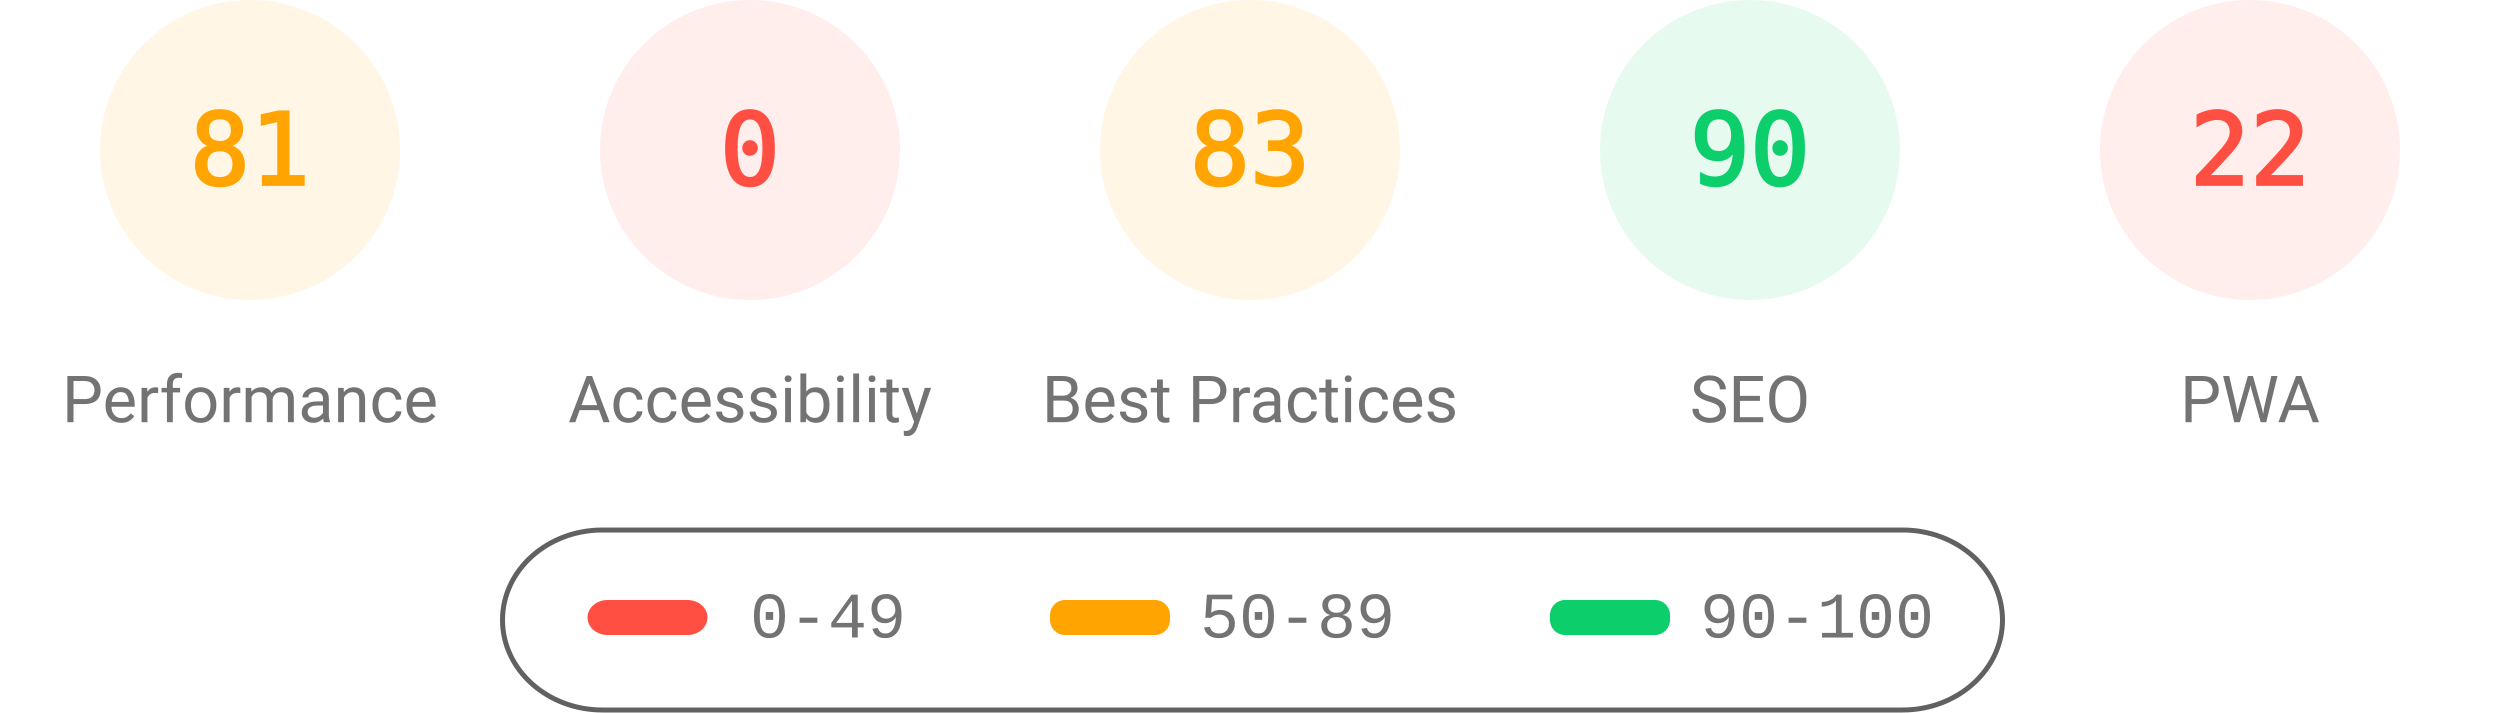
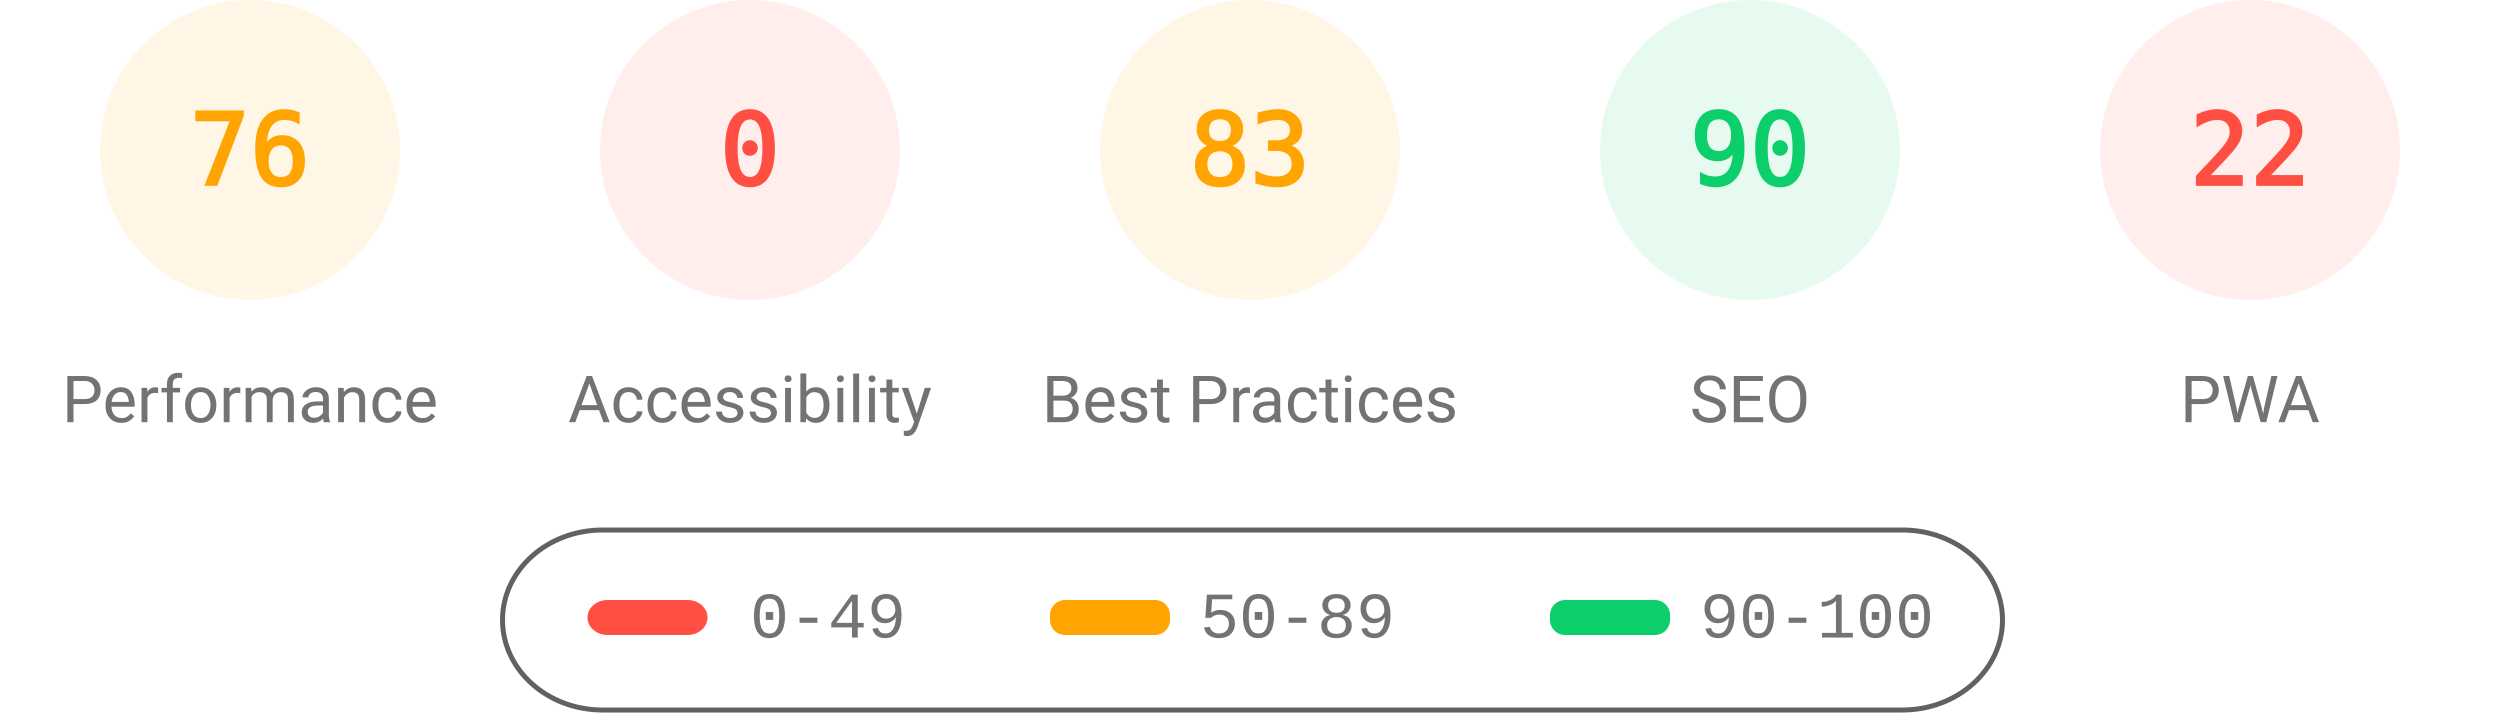
<svg xmlns="http://www.w3.org/2000/svg" fill="none" width="1000" height="285">
  <style>.gauge-base{opacity:.1}.gauge-arc{fill:none;animation-delay:250ms;stroke-linecap:round;transform:rotate(-90deg);transform-origin:100px 60px;animation:load-gauge 1s ease forwards}.guage-text{font-size:40px;font-family:monospace;text-align:center}.guage-red{color:#ff4e42;fill:#ff4e42;stroke:#ff4e42}.guage-orange{color:#ffa400;fill:#ffa400;stroke:#ffa400}.guage-green{color:#0cce6b;fill:#0cce6b;stroke:#0cce6b}.guage-undefined{color:#5c5c5c;fill:#5c5c5c;stroke:#5c5c5c}.guage-title{color:#737373;fill:#737373;stroke:none;font-size:26px;line-height:26px;font-family:Roboto,Halvetica,Arial,sans-serif}@keyframes load-gauge{from{stroke-dasharray:0 352.858}}</style>
  <svg class="guage-div guage-perf guage-orange" viewBox="0 0 200 200" width="200" height="200">
    <circle class="gauge-base" r="56" cx="100" cy="60" stroke-width="8" />
-     <circle class="gauge-arc guage-arc-1" r="56" cx="100" cy="60" stroke-width="8" style="stroke-dasharray:285.005,351.858" />
-     <text class="guage-text" x="100" y="60" alignment-baseline="central" dominant-baseline="central" text-anchor="middle">81</text>
+     <circle class="gauge-arc guage-arc-1" r="56" cx="100" cy="60" stroke-width="8" style="stroke-dasharray:267.412,351.858" />
+     <text class="guage-text" x="100" y="60" alignment-baseline="central" dominant-baseline="central" text-anchor="middle">76</text>
    <text class="guage-title" x="100" y="160" alignment-baseline="central" dominant-baseline="central" text-anchor="middle">Performance</text>
  </svg>
  <svg class="guage-div guage-acc guage-red" viewBox="0 0 200 200" width="200" height="200" x="200">
    <circle class="gauge-base" r="56" cx="100" cy="60" stroke-width="8" />
    <circle class="gauge-arc guage-arc-2" r="56" cx="100" cy="60" stroke-width="8" style="stroke-dasharray:0,351.858" />
    <text class="guage-text" x="100" y="60" alignment-baseline="central" dominant-baseline="central" text-anchor="middle">0</text>
    <text class="guage-title" x="100" y="160" alignment-baseline="central" dominant-baseline="central" text-anchor="middle">Accessibility</text>
  </svg>
  <svg class="guage-div guage-best guage-orange" viewBox="0 0 200 200" width="200" height="200" x="400">
    <circle class="gauge-base" r="56" cx="100" cy="60" stroke-width="8" />
    <circle class="gauge-arc guage-arc-3" r="56" cx="100" cy="60" stroke-width="8" style="stroke-dasharray:292.042,351.858" />
    <text class="guage-text" x="100" y="60" alignment-baseline="central" dominant-baseline="central" text-anchor="middle">83</text>
    <text class="guage-title" x="100" y="160" alignment-baseline="central" dominant-baseline="central" text-anchor="middle">Best Practices</text>
  </svg>
  <svg class="guage-div guage-seo guage-green" viewBox="0 0 200 200" width="200" height="200" x="600">
    <circle class="gauge-base" r="56" cx="100" cy="60" stroke-width="8" />
    <circle class="gauge-arc guage-arc-4" r="56" cx="100" cy="60" stroke-width="8" style="stroke-dasharray:316.672,351.858" />
    <text class="guage-text" x="100" y="60" alignment-baseline="central" dominant-baseline="central" text-anchor="middle">90</text>
    <text class="guage-title" x="100" y="160" alignment-baseline="central" dominant-baseline="central" text-anchor="middle">SEO</text>
  </svg>
  <svg class="guage-div guage-pwa guage-red" viewBox="0 0 200 200" width="200" height="200" x="800">
    <circle class="gauge-base" r="56" cx="100" cy="60" stroke-width="8" />
    <circle class="gauge-arc guage-arc-4" r="56" cx="100" cy="60" stroke-width="8" style="stroke-dasharray:77.409,351.858" />
    <text class="guage-text" x="100" y="60" alignment-baseline="central" dominant-baseline="central" text-anchor="middle">22</text>
    <text class="guage-title" x="100" y="160" alignment-baseline="central" dominant-baseline="central" text-anchor="middle">PWA</text>
  </svg>
  <svg width="604" height="76" x="200" y="210">
    <path fill="none" id="canvas_background" d="M-1-1h604v80H-1z" />
    <rect fill-opacity="0" stroke="#616161" stroke-width="2" rx="40" id="svg_2" height="72" width="600" y="2" x="1" fill="#000" />
    <rect stroke="#000" rx="8" id="svg_3" height="14" width="48" y="30" x="35" stroke-opacity="null" stroke-width="0" fill="#ff4e42" />
    <rect stroke="#000" rx="6" id="svg_4" height="14" width="48" y="30" x="220" stroke-opacity="null" stroke-width="0" fill="#ffa400" />
    <rect stroke="#000" rx="6" id="svg_5" height="14" width="48" y="30" x="420" stroke-opacity="null" stroke-width="0" fill="#0cce6b" />
    <text xml:space="preserve" text-anchor="start" font-family="'Courier New', Courier, monospace" font-size="26" id="svg_6" y="45" x="100" stroke-opacity="null" stroke-width="0" stroke="#000" fill="#737373">0-49</text>
    <text xml:space="preserve" text-anchor="start" font-family="'Courier New', Courier, monospace" font-size="26" id="svg_7" y="45" x="280" stroke-opacity="null" stroke-width="0" stroke="#000" fill="#737373">50-89</text>
    <text xml:space="preserve" text-anchor="start" font-family="'Courier New', Courier, monospace" font-size="26" id="svg_8" y="45" x="480" stroke-opacity="null" stroke-width="0" stroke="#000" fill="#737373">90-100</text>
  </svg>
</svg>
